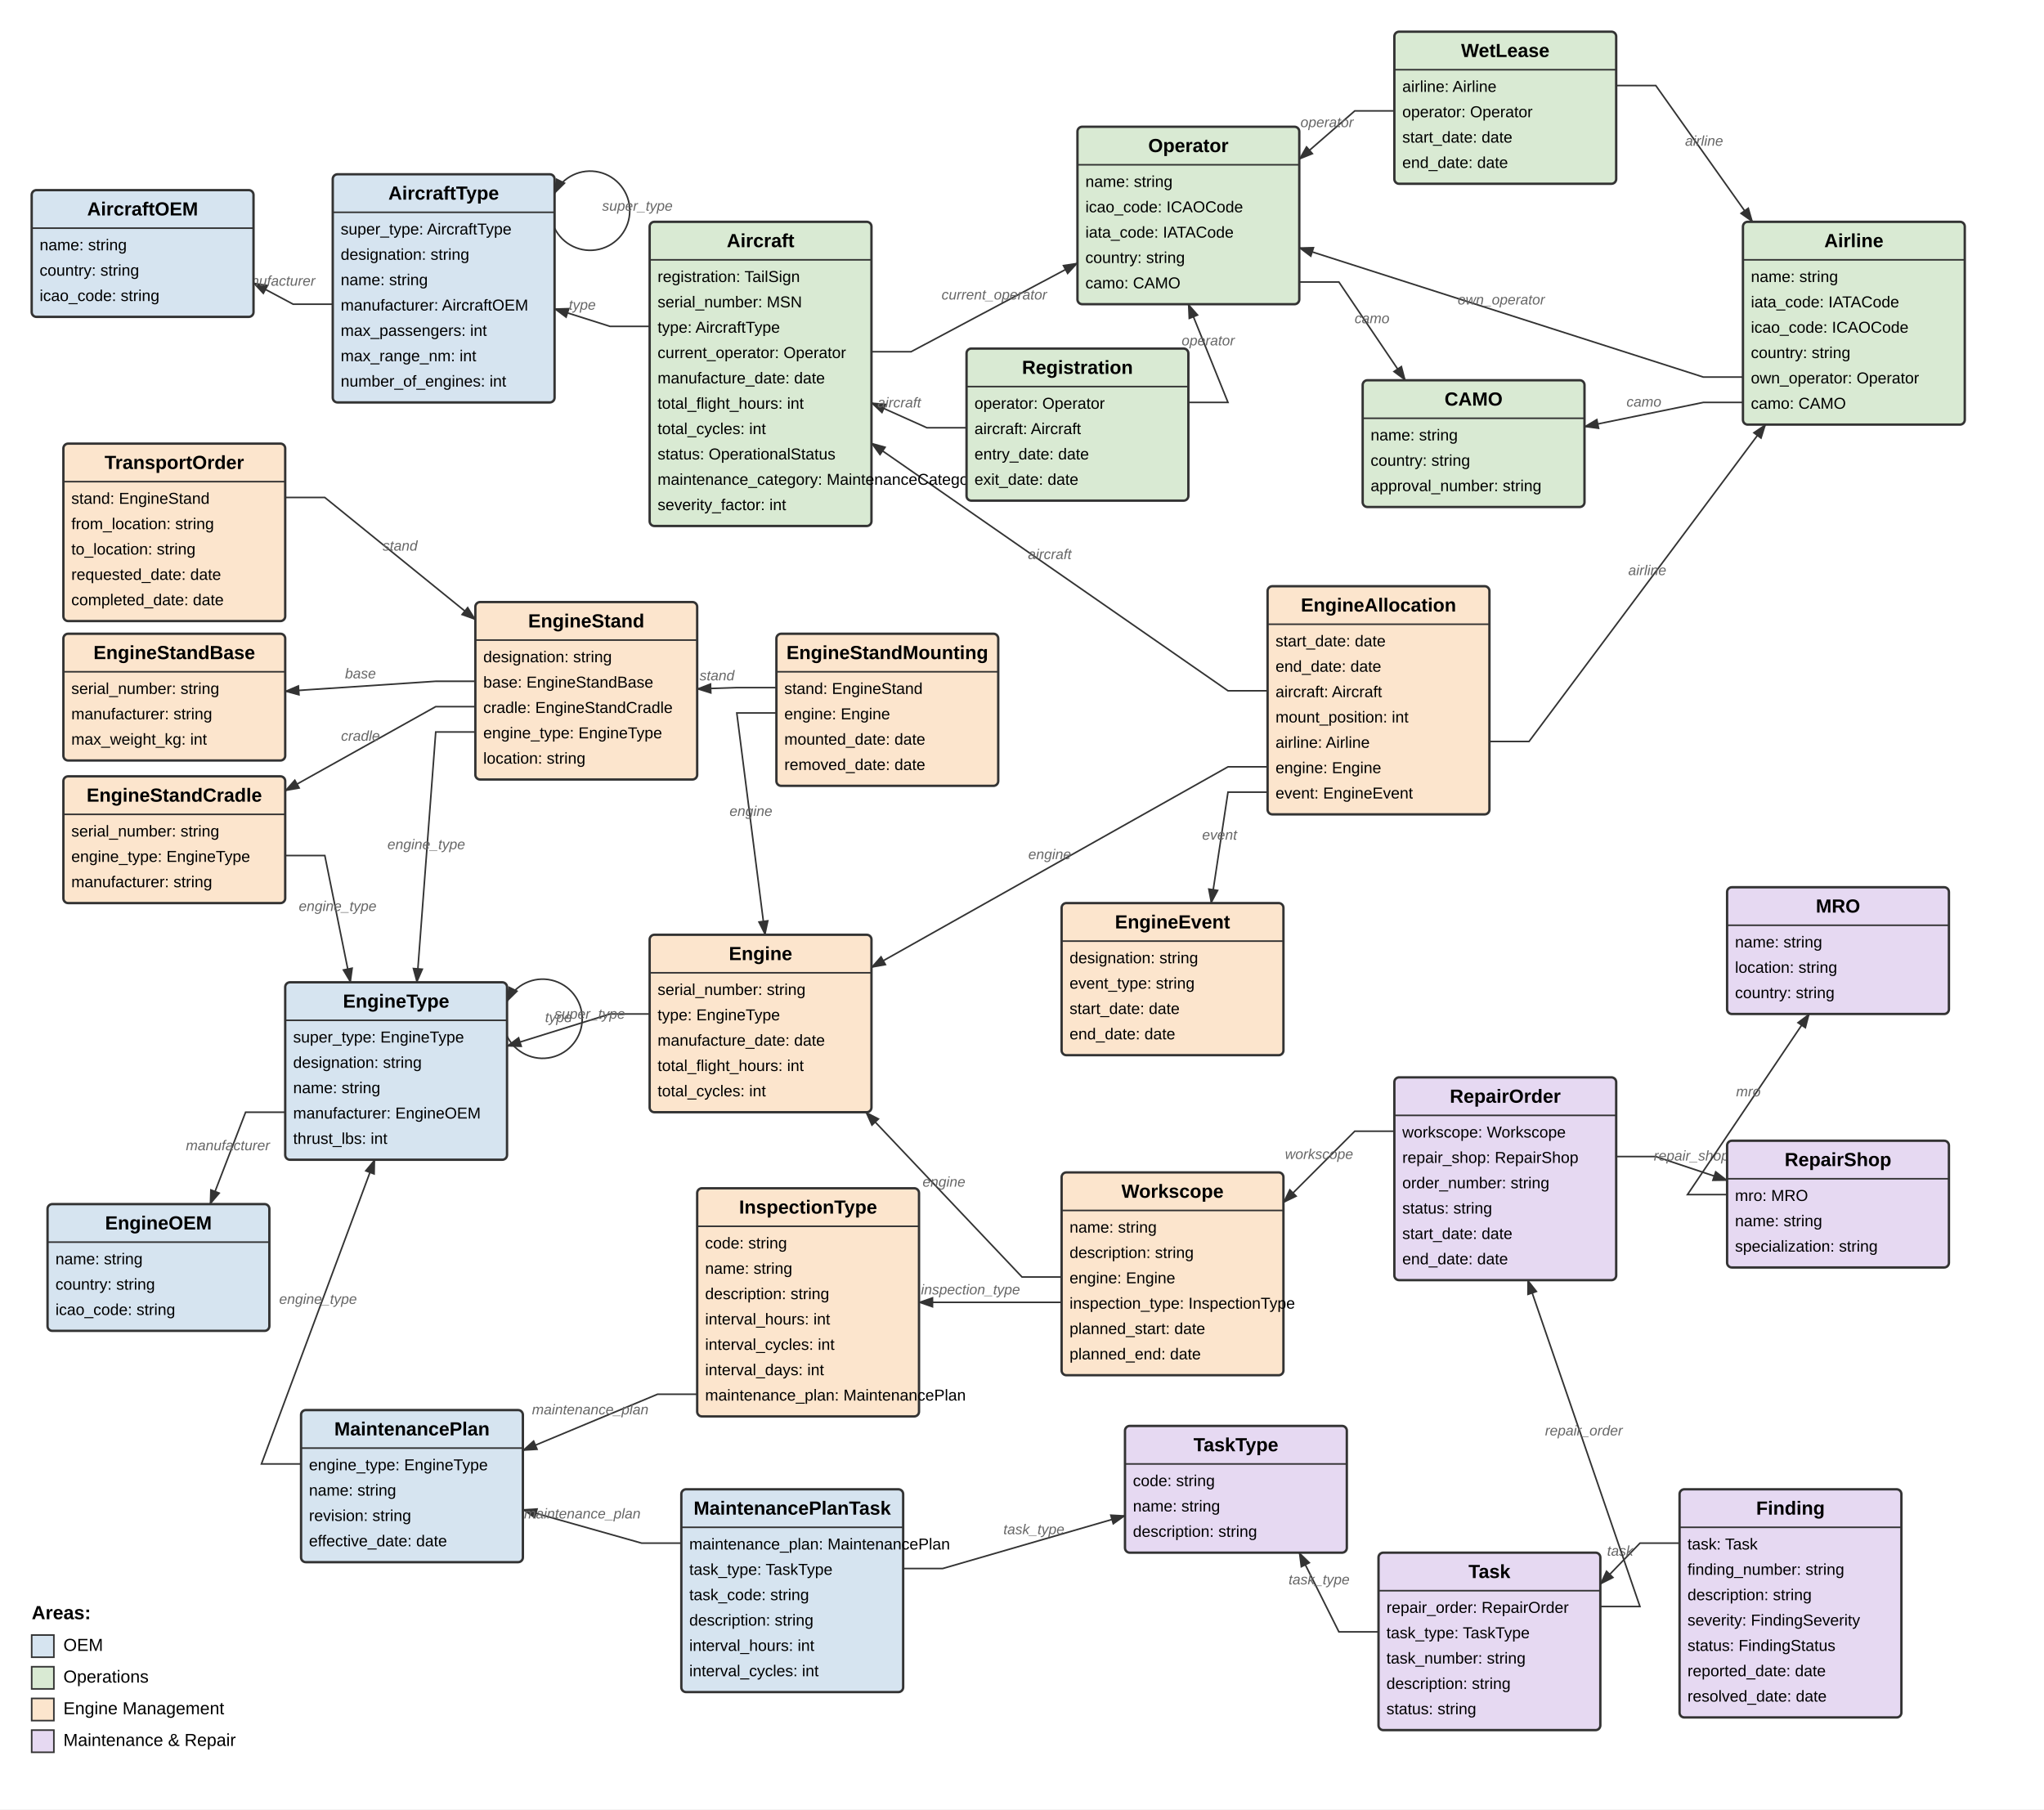
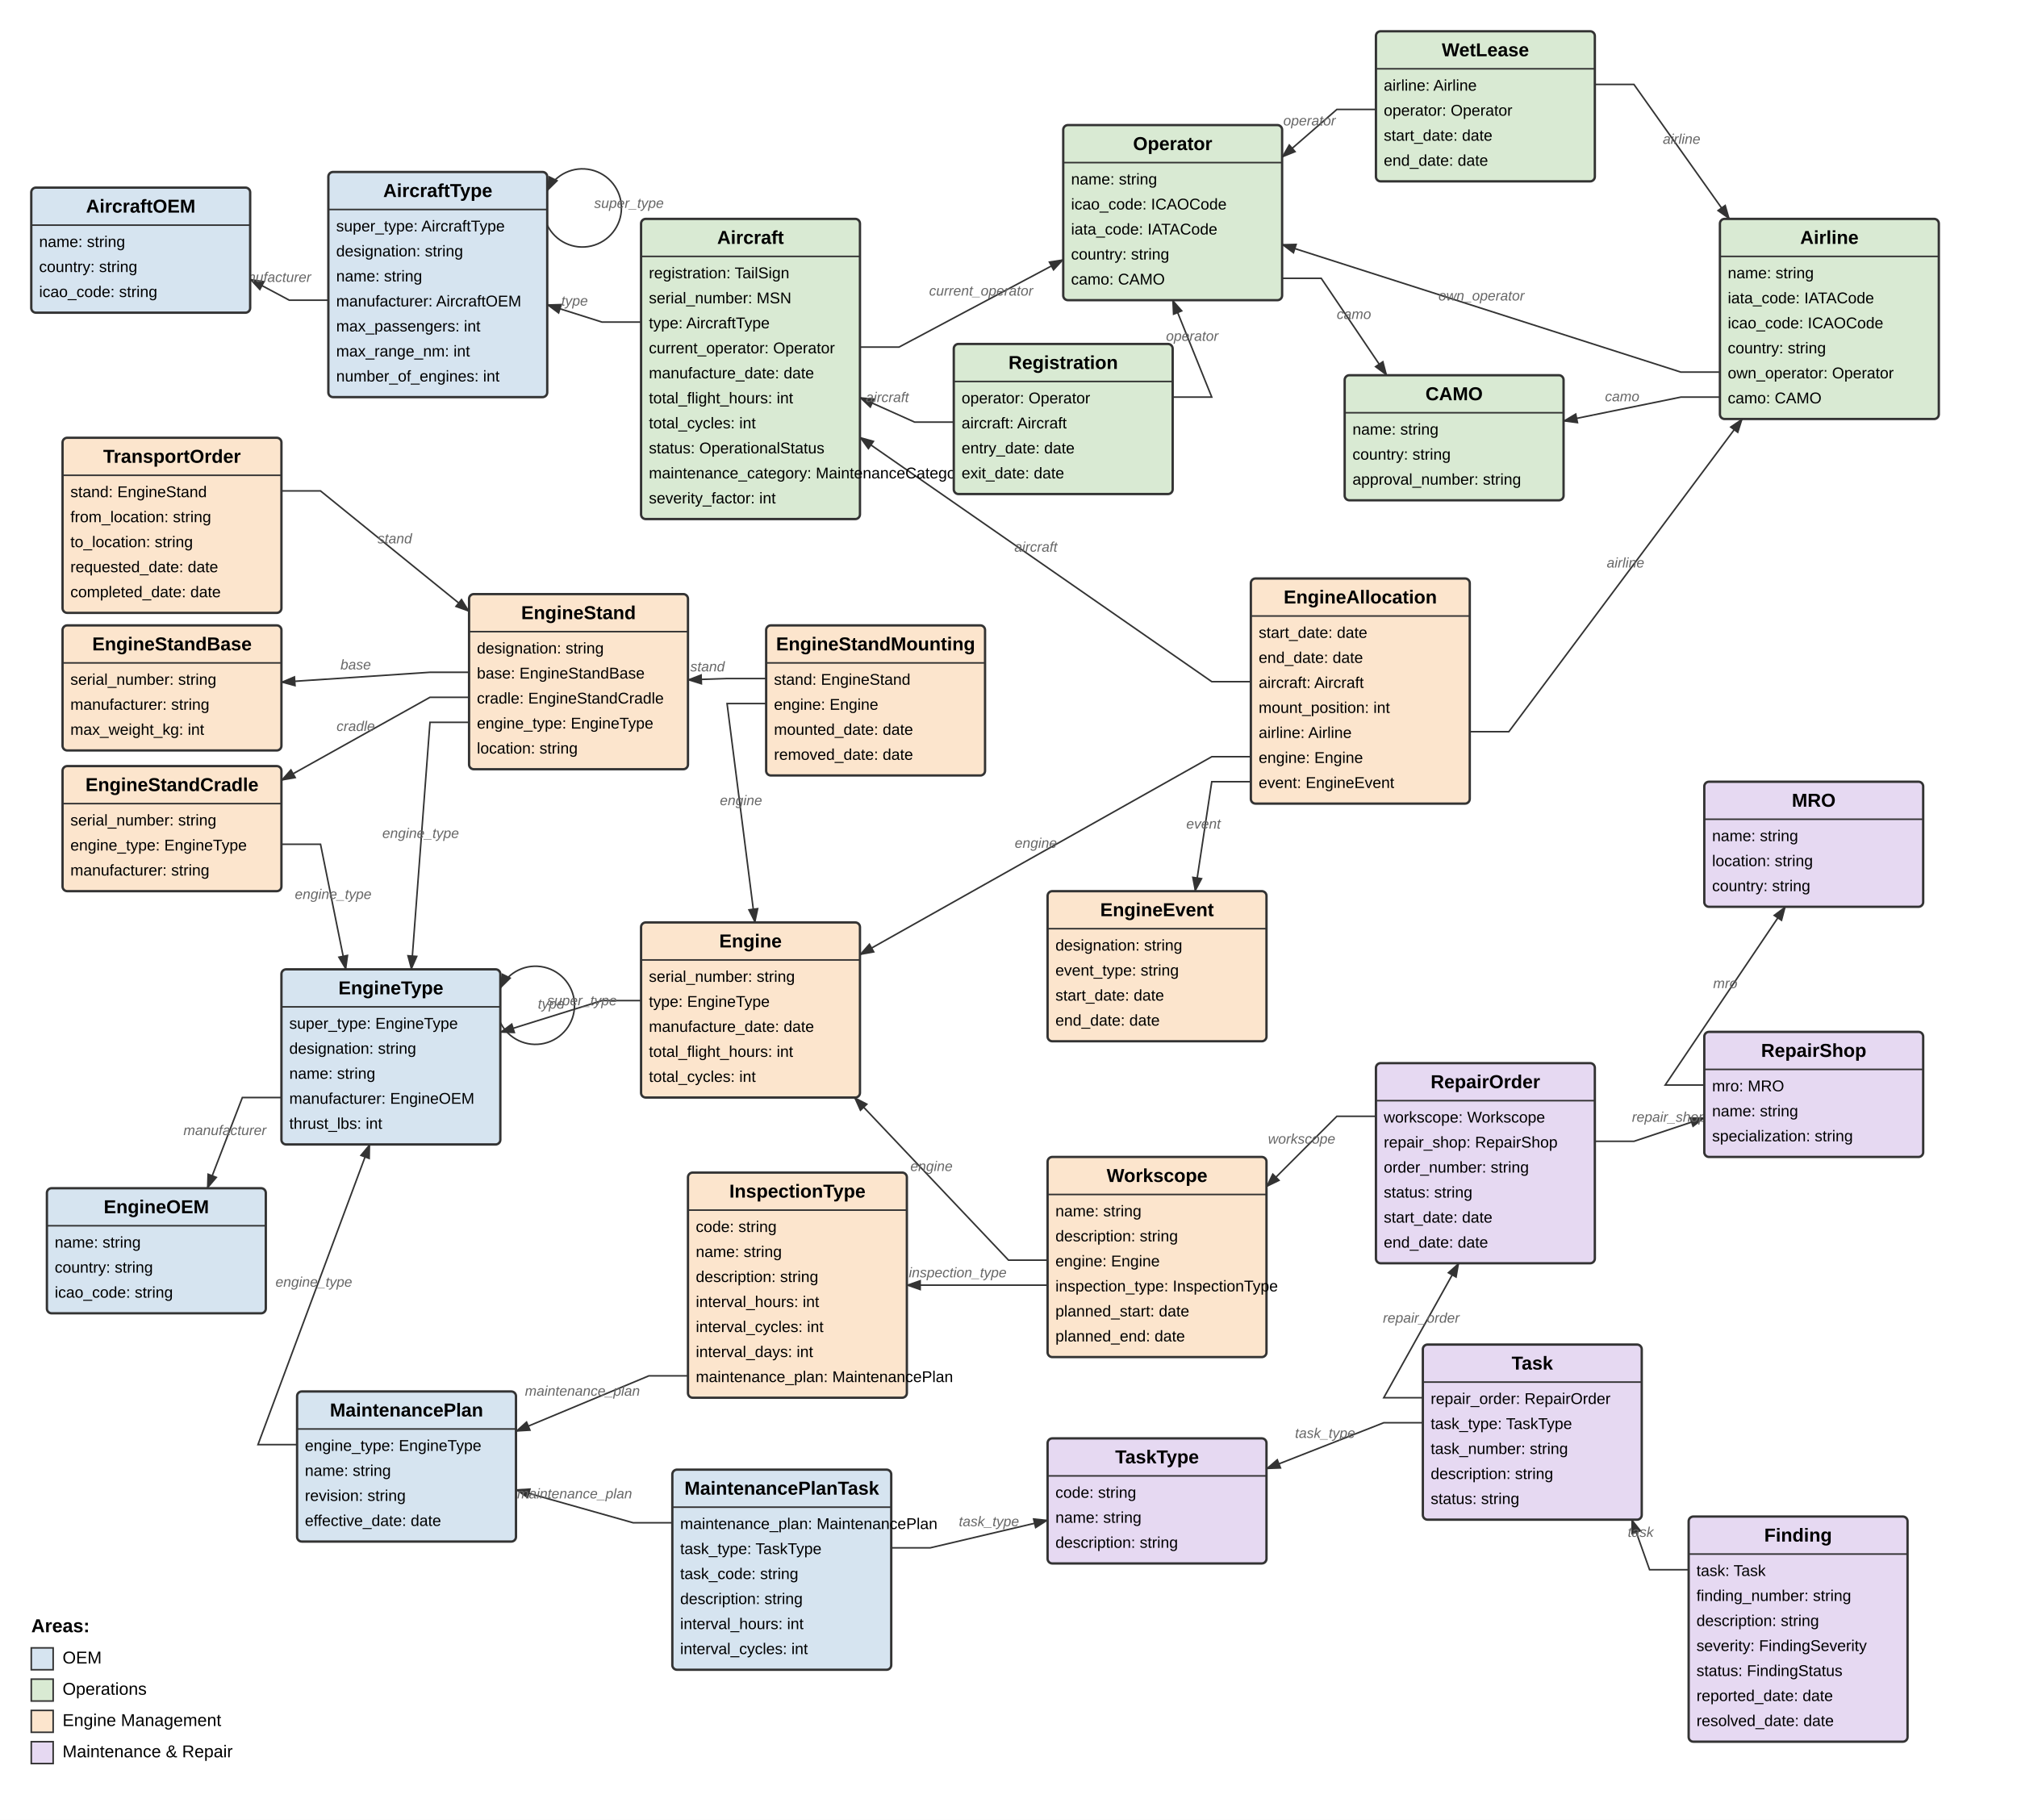
- <svg xmlns="http://www.w3.org/2000/svg" viewBox="0 0 1290 1142" width="1290" height="1142">
+ <svg xmlns="http://www.w3.org/2000/svg" viewBox="0 0 1290 1164" width="1290" height="1164">
  <defs>
    <marker id="arrowhead" markerWidth="10" markerHeight="7" refX="9" refY="3.5" orient="auto">
      <polygon points="0 0, 10 3.5, 0 7" fill="#333" />
    </marker>
  </defs>
-   <rect width="1290" height="1142" fill="white" />
+   <rect width="1290" height="1164" fill="white" />
  <path d="M 410 206 L 385 206 L 350 194.923" fill="none" stroke="#333" stroke-width="1" marker-end="url(#arrowhead)" />
  <text x="367.5" y="195.462" text-anchor="middle" font-family="Arial, sans-serif" font-size="9" fill="#666" font-style="italic">type</text>
  <path d="M 550 222 L 575 222 L 680 166.1" fill="none" stroke="#333" stroke-width="1" marker-end="url(#arrowhead)" />
  <text x="627.5" y="189.05" text-anchor="middle" font-family="Arial, sans-serif" font-size="9" fill="#666" font-style="italic">current_operator</text>
  <path d="M 350 144 A 25 25 0 1 0 350 122" fill="none" stroke="#333" stroke-width="1" marker-end="url(#arrowhead)" />
  <text x="380" y="133" text-anchor="start" font-family="Arial, sans-serif" font-size="9" fill="#666" font-style="italic">super_type</text>
  <path d="M 210 192 L 185 192 L 160 178.667" fill="none" stroke="#333" stroke-width="1" marker-end="url(#arrowhead)" />
  <text x="172.5" y="180.333" text-anchor="middle" font-family="Arial, sans-serif" font-size="9" fill="#666" font-style="italic">manufacturer</text>
  <path d="M 1100 238 L 1075 238 L 820 156.4" fill="none" stroke="#333" stroke-width="1" marker-end="url(#arrowhead)" />
  <text x="947.5" y="192.2" text-anchor="middle" font-family="Arial, sans-serif" font-size="9" fill="#666" font-style="italic">own_operator</text>
  <path d="M 1100 254 L 1075 254 L 1000 269.294" fill="none" stroke="#333" stroke-width="1" marker-end="url(#arrowhead)" />
  <text x="1037.5" y="256.647" text-anchor="middle" font-family="Arial, sans-serif" font-size="9" fill="#666" font-style="italic">camo</text>
  <path d="M 410 640 L 385 640 L 320 660.25" fill="none" stroke="#333" stroke-width="1" marker-end="url(#arrowhead)" />
  <text x="352.5" y="645.125" text-anchor="middle" font-family="Arial, sans-serif" font-size="9" fill="#666" font-style="italic">type</text>
  <path d="M 800 436 L 775 436 L 550 279.75" fill="none" stroke="#333" stroke-width="1" marker-end="url(#arrowhead)" />
  <text x="662.5" y="352.875" text-anchor="middle" font-family="Arial, sans-serif" font-size="9" fill="#666" font-style="italic">aircraft</text>
  <path d="M 940 468 L 965 468 L 1114.242 268" fill="none" stroke="#333" stroke-width="1" marker-end="url(#arrowhead)" />
  <text x="1039.621" y="363" text-anchor="middle" font-family="Arial, sans-serif" font-size="9" fill="#666" font-style="italic">airline</text>
  <path d="M 800 484 L 775 484 L 550 610.562" fill="none" stroke="#333" stroke-width="1" marker-end="url(#arrowhead)" />
  <text x="662.5" y="542.281" text-anchor="middle" font-family="Arial, sans-serif" font-size="9" fill="#666" font-style="italic">engine</text>
  <path d="M 800 500 L 775 500 L 764.407 570" fill="none" stroke="#333" stroke-width="1" marker-end="url(#arrowhead)" />
  <text x="769.703" y="530" text-anchor="middle" font-family="Arial, sans-serif" font-size="9" fill="#666" font-style="italic">event</text>
  <path d="M 300 430 L 275 430 L 180 436.316" fill="none" stroke="#333" stroke-width="1" marker-end="url(#arrowhead)" />
  <text x="227.5" y="428.158" text-anchor="middle" font-family="Arial, sans-serif" font-size="9" fill="#666" font-style="italic">base</text>
  <path d="M 300 446 L 275 446 L 180 499.053" fill="none" stroke="#333" stroke-width="1" marker-end="url(#arrowhead)" />
  <text x="227.5" y="467.526" text-anchor="middle" font-family="Arial, sans-serif" font-size="9" fill="#666" font-style="italic">cradle</text>
  <path d="M 300 462 L 275 462 L 263.084 620" fill="none" stroke="#333" stroke-width="1" marker-end="url(#arrowhead)" />
  <text x="269.042" y="536" text-anchor="middle" font-family="Arial, sans-serif" font-size="9" fill="#666" font-style="italic">engine_type</text>
  <path d="M 180 540 L 205 540 L 221.176 620" fill="none" stroke="#333" stroke-width="1" marker-end="url(#arrowhead)" />
  <text x="213.088" y="575" text-anchor="middle" font-family="Arial, sans-serif" font-size="9" fill="#666" font-style="italic">engine_type</text>
  <path d="M 490 434 L 465 434 L 440 434.833" fill="none" stroke="#333" stroke-width="1" marker-end="url(#arrowhead)" />
  <text x="452.5" y="429.417" text-anchor="middle" font-family="Arial, sans-serif" font-size="9" fill="#666" font-style="italic">stand</text>
  <path d="M 490 450 L 465 450 L 482.857 590" fill="none" stroke="#333" stroke-width="1" marker-end="url(#arrowhead)" />
  <text x="473.929" y="515" text-anchor="middle" font-family="Arial, sans-serif" font-size="9" fill="#666" font-style="italic">engine</text>
  <path d="M 320 654 A 25 25 0 1 0 320 632" fill="none" stroke="#333" stroke-width="1" marker-end="url(#arrowhead)" />
  <text x="350" y="643" text-anchor="start" font-family="Arial, sans-serif" font-size="9" fill="#666" font-style="italic">super_type</text>
  <path d="M 180 702 L 155 702 L 132.653 760" fill="none" stroke="#333" stroke-width="1" marker-end="url(#arrowhead)" />
  <text x="143.827" y="726" text-anchor="middle" font-family="Arial, sans-serif" font-size="9" fill="#666" font-style="italic">manufacturer</text>
-   <path d="M 1060 974 L 1035 974 L 1010 999.833" fill="none" stroke="#333" stroke-width="1" marker-end="url(#arrowhead)" />
-   <text x="1022.5" y="981.917" text-anchor="middle" font-family="Arial, sans-serif" font-size="9" fill="#666" font-style="italic">task</text>
+   <path d="M 1080 1004 L 1055 1004 L 1043.636 972" fill="none" stroke="#333" stroke-width="1" marker-end="url(#arrowhead)" />
+   <text x="1049.318" y="983" text-anchor="middle" font-family="Arial, sans-serif" font-size="9" fill="#666" font-style="italic">task</text>
  <path d="M 440 880 L 415 880 L 330 915.444" fill="none" stroke="#333" stroke-width="1" marker-end="url(#arrowhead)" />
  <text x="372.5" y="892.722" text-anchor="middle" font-family="Arial, sans-serif" font-size="9" fill="#666" font-style="italic">maintenance_plan</text>
  <path d="M 190 924 L 165 924 L 236.452 732" fill="none" stroke="#333" stroke-width="1" marker-end="url(#arrowhead)" />
  <text x="200.726" y="823" text-anchor="middle" font-family="Arial, sans-serif" font-size="9" fill="#666" font-style="italic">engine_type</text>
  <path d="M 430 974 L 405 974 L 330 952.824" fill="none" stroke="#333" stroke-width="1" marker-end="url(#arrowhead)" />
  <text x="367.5" y="958.412" text-anchor="middle" font-family="Arial, sans-serif" font-size="9" fill="#666" font-style="italic">maintenance_plan</text>
-   <path d="M 570 990 L 595 990 L 710 956.667" fill="none" stroke="#333" stroke-width="1" marker-end="url(#arrowhead)" />
-   <text x="652.5" y="968.333" text-anchor="middle" font-family="Arial, sans-serif" font-size="9" fill="#666" font-style="italic">task_type</text>
+   <path d="M 570 990 L 595 990 L 670 972.353" fill="none" stroke="#333" stroke-width="1" marker-end="url(#arrowhead)" />
+   <text x="632.5" y="976.176" text-anchor="middle" font-family="Arial, sans-serif" font-size="9" fill="#666" font-style="italic">task_type</text>
  <path d="M 820 178 L 845 178 L 886.863 240" fill="none" stroke="#333" stroke-width="1" marker-end="url(#arrowhead)" />
  <text x="865.931" y="204" text-anchor="middle" font-family="Arial, sans-serif" font-size="9" fill="#666" font-style="italic">camo</text>
  <path d="M 750 254 L 775 254 L 750 192" fill="none" stroke="#333" stroke-width="1" marker-end="url(#arrowhead)" />
  <text x="762.5" y="218" text-anchor="middle" font-family="Arial, sans-serif" font-size="9" fill="#666" font-style="italic">operator</text>
  <path d="M 610 270 L 585 270 L 550 254.308" fill="none" stroke="#333" stroke-width="1" marker-end="url(#arrowhead)" />
  <text x="567.5" y="257.154" text-anchor="middle" font-family="Arial, sans-serif" font-size="9" fill="#666" font-style="italic">aircraft</text>
  <path d="M 880 714 L 855 714 L 810 759" fill="none" stroke="#333" stroke-width="1" marker-end="url(#arrowhead)" />
  <text x="832.5" y="731.5" text-anchor="middle" font-family="Arial, sans-serif" font-size="9" fill="#666" font-style="italic">workscope</text>
-   <path d="M 1020 730 L 1045 730 L 1090 745" fill="none" stroke="#333" stroke-width="1" marker-end="url(#arrowhead)" />
-   <text x="1067.5" y="732.5" text-anchor="middle" font-family="Arial, sans-serif" font-size="9" fill="#666" font-style="italic">repair_shop</text>
-   <path d="M 1090 754 L 1065 754 L 1141.818 640" fill="none" stroke="#333" stroke-width="1" marker-end="url(#arrowhead)" />
-   <text x="1103.409" y="692" text-anchor="middle" font-family="Arial, sans-serif" font-size="9" fill="#666" font-style="italic">mro</text>
-   <path d="M 1010 1014 L 1035 1014 L 964.222 808" fill="none" stroke="#333" stroke-width="1" marker-end="url(#arrowhead)" />
-   <text x="999.611" y="906" text-anchor="middle" font-family="Arial, sans-serif" font-size="9" fill="#666" font-style="italic">repair_order</text>
-   <path d="M 870 1030 L 845 1030 L 820 980" fill="none" stroke="#333" stroke-width="1" marker-end="url(#arrowhead)" />
-   <text x="832.5" y="1000" text-anchor="middle" font-family="Arial, sans-serif" font-size="9" fill="#666" font-style="italic">task_type</text>
+   <path d="M 1020 730 L 1045 730 L 1090 715" fill="none" stroke="#333" stroke-width="1" marker-end="url(#arrowhead)" />
+   <text x="1067.5" y="717.5" text-anchor="middle" font-family="Arial, sans-serif" font-size="9" fill="#666" font-style="italic">repair_shop</text>
+   <path d="M 1090 694 L 1065 694 L 1141.818 580" fill="none" stroke="#333" stroke-width="1" marker-end="url(#arrowhead)" />
+   <text x="1103.409" y="632" text-anchor="middle" font-family="Arial, sans-serif" font-size="9" fill="#666" font-style="italic">mro</text>
+   <path d="M 910 894 L 885 894 L 932.933 808" fill="none" stroke="#333" stroke-width="1" marker-end="url(#arrowhead)" />
+   <text x="908.967" y="846" text-anchor="middle" font-family="Arial, sans-serif" font-size="9" fill="#666" font-style="italic">repair_order</text>
+   <path d="M 910 910 L 885 910 L 810 939.412" fill="none" stroke="#333" stroke-width="1" marker-end="url(#arrowhead)" />
+   <text x="847.5" y="919.706" text-anchor="middle" font-family="Arial, sans-serif" font-size="9" fill="#666" font-style="italic">task_type</text>
  <path d="M 180 314 L 205 314 L 300 391.053" fill="none" stroke="#333" stroke-width="1" marker-end="url(#arrowhead)" />
  <text x="252.5" y="347.526" text-anchor="middle" font-family="Arial, sans-serif" font-size="9" fill="#666" font-style="italic">stand</text>
  <path d="M 1020 54 L 1045 54 L 1106 140" fill="none" stroke="#333" stroke-width="1" marker-end="url(#arrowhead)" />
  <text x="1075.5" y="92" text-anchor="middle" font-family="Arial, sans-serif" font-size="9" fill="#666" font-style="italic">airline</text>
  <path d="M 880 70 L 855 70 L 820 100.462" fill="none" stroke="#333" stroke-width="1" marker-end="url(#arrowhead)" />
  <text x="837.5" y="80.231" text-anchor="middle" font-family="Arial, sans-serif" font-size="9" fill="#666" font-style="italic">operator</text>
  <path d="M 670 806 L 645 806 L 546.5 702" fill="none" stroke="#333" stroke-width="1" marker-end="url(#arrowhead)" />
  <text x="595.75" y="749" text-anchor="middle" font-family="Arial, sans-serif" font-size="9" fill="#666" font-style="italic">engine</text>
  <path d="M 670 822 L 645 822 L 580 822" fill="none" stroke="#333" stroke-width="1" marker-end="url(#arrowhead)" />
  <text x="612.5" y="817" text-anchor="middle" font-family="Arial, sans-serif" font-size="9" fill="#666" font-style="italic">inspection_type</text>
  <rect x="410" y="140" width="140" height="192" fill="#D9EAD3" stroke="#333" stroke-width="1.5" rx="3" />
  <text x="480" y="156" text-anchor="middle" font-family="Arial, sans-serif" font-size="12" font-weight="bold">Aircraft</text>
  <line x1="410" y1="164" x2="550" y2="164" stroke="#333" stroke-width="1" />
  <text x="415" y="178" font-family="Arial, sans-serif" font-size="10">registration: TailSign</text>
  <text x="415" y="194" font-family="Arial, sans-serif" font-size="10">serial_number: MSN</text>
  <text x="415" y="210" font-family="Arial, sans-serif" font-size="10">type: AircraftType</text>
  <text x="415" y="226" font-family="Arial, sans-serif" font-size="10">current_operator: Operator</text>
  <text x="415" y="242" font-family="Arial, sans-serif" font-size="10">manufacture_date: date</text>
  <text x="415" y="258" font-family="Arial, sans-serif" font-size="10">total_flight_hours: int</text>
  <text x="415" y="274" font-family="Arial, sans-serif" font-size="10">total_cycles: int</text>
  <text x="415" y="290" font-family="Arial, sans-serif" font-size="10">status: OperationalStatus</text>
  <text x="415" y="306" font-family="Arial, sans-serif" font-size="10">maintenance_category: MaintenanceCategory</text>
  <text x="415" y="322" font-family="Arial, sans-serif" font-size="10">severity_factor: int</text>
  <rect x="20" y="120" width="140" height="80" fill="#D6E4F0" stroke="#333" stroke-width="1.5" rx="3" />
  <text x="90" y="136" text-anchor="middle" font-family="Arial, sans-serif" font-size="12" font-weight="bold">AircraftOEM</text>
  <line x1="20" y1="144" x2="160" y2="144" stroke="#333" stroke-width="1" />
  <text x="25" y="158" font-family="Arial, sans-serif" font-size="10">name: string</text>
  <text x="25" y="174" font-family="Arial, sans-serif" font-size="10">country: string</text>
  <text x="25" y="190" font-family="Arial, sans-serif" font-size="10">icao_code: string</text>
  <rect x="210" y="110" width="140" height="144" fill="#D6E4F0" stroke="#333" stroke-width="1.5" rx="3" />
  <text x="280" y="126" text-anchor="middle" font-family="Arial, sans-serif" font-size="12" font-weight="bold">AircraftType</text>
  <line x1="210" y1="134" x2="350" y2="134" stroke="#333" stroke-width="1" />
  <text x="215" y="148" font-family="Arial, sans-serif" font-size="10">super_type: AircraftType</text>
  <text x="215" y="164" font-family="Arial, sans-serif" font-size="10">designation: string</text>
  <text x="215" y="180" font-family="Arial, sans-serif" font-size="10">name: string</text>
  <text x="215" y="196" font-family="Arial, sans-serif" font-size="10">manufacturer: AircraftOEM</text>
  <text x="215" y="212" font-family="Arial, sans-serif" font-size="10">max_passengers: int</text>
  <text x="215" y="228" font-family="Arial, sans-serif" font-size="10">max_range_nm: int</text>
  <text x="215" y="244" font-family="Arial, sans-serif" font-size="10">number_of_engines: int</text>
  <rect x="1100" y="140" width="140" height="128" fill="#D9EAD3" stroke="#333" stroke-width="1.5" rx="3" />
  <text x="1170" y="156" text-anchor="middle" font-family="Arial, sans-serif" font-size="12" font-weight="bold">Airline</text>
  <line x1="1100" y1="164" x2="1240" y2="164" stroke="#333" stroke-width="1" />
  <text x="1105" y="178" font-family="Arial, sans-serif" font-size="10">name: string</text>
  <text x="1105" y="194" font-family="Arial, sans-serif" font-size="10">iata_code: IATACode</text>
  <text x="1105" y="210" font-family="Arial, sans-serif" font-size="10">icao_code: ICAOCode</text>
  <text x="1105" y="226" font-family="Arial, sans-serif" font-size="10">country: string</text>
  <text x="1105" y="242" font-family="Arial, sans-serif" font-size="10">own_operator: Operator</text>
  <text x="1105" y="258" font-family="Arial, sans-serif" font-size="10">camo: CAMO</text>
  <rect x="860" y="240" width="140" height="80" fill="#D9EAD3" stroke="#333" stroke-width="1.5" rx="3" />
  <text x="930" y="256" text-anchor="middle" font-family="Arial, sans-serif" font-size="12" font-weight="bold">CAMO</text>
  <line x1="860" y1="264" x2="1000" y2="264" stroke="#333" stroke-width="1" />
  <text x="865" y="278" font-family="Arial, sans-serif" font-size="10">name: string</text>
  <text x="865" y="294" font-family="Arial, sans-serif" font-size="10">country: string</text>
  <text x="865" y="310" font-family="Arial, sans-serif" font-size="10">approval_number: string</text>
  <rect x="410" y="590" width="140" height="112" fill="#FCE5CD" stroke="#333" stroke-width="1.5" rx="3" />
  <text x="480" y="606" text-anchor="middle" font-family="Arial, sans-serif" font-size="12" font-weight="bold">Engine</text>
  <line x1="410" y1="614" x2="550" y2="614" stroke="#333" stroke-width="1" />
  <text x="415" y="628" font-family="Arial, sans-serif" font-size="10">serial_number: string</text>
  <text x="415" y="644" font-family="Arial, sans-serif" font-size="10">type: EngineType</text>
  <text x="415" y="660" font-family="Arial, sans-serif" font-size="10">manufacture_date: date</text>
  <text x="415" y="676" font-family="Arial, sans-serif" font-size="10">total_flight_hours: int</text>
  <text x="415" y="692" font-family="Arial, sans-serif" font-size="10">total_cycles: int</text>
  <rect x="800" y="370" width="140" height="144" fill="#FCE5CD" stroke="#333" stroke-width="1.5" rx="3" />
  <text x="870" y="386" text-anchor="middle" font-family="Arial, sans-serif" font-size="12" font-weight="bold">EngineAllocation</text>
  <line x1="800" y1="394" x2="940" y2="394" stroke="#333" stroke-width="1" />
  <text x="805" y="408" font-family="Arial, sans-serif" font-size="10">start_date: date</text>
  <text x="805" y="424" font-family="Arial, sans-serif" font-size="10">end_date: date</text>
  <text x="805" y="440" font-family="Arial, sans-serif" font-size="10">aircraft: Aircraft</text>
  <text x="805" y="456" font-family="Arial, sans-serif" font-size="10">mount_position: int</text>
  <text x="805" y="472" font-family="Arial, sans-serif" font-size="10">airline: Airline</text>
  <text x="805" y="488" font-family="Arial, sans-serif" font-size="10">engine: Engine</text>
  <text x="805" y="504" font-family="Arial, sans-serif" font-size="10">event: EngineEvent</text>
  <rect x="670" y="570" width="140" height="96" fill="#FCE5CD" stroke="#333" stroke-width="1.5" rx="3" />
  <text x="740" y="586" text-anchor="middle" font-family="Arial, sans-serif" font-size="12" font-weight="bold">EngineEvent</text>
  <line x1="670" y1="594" x2="810" y2="594" stroke="#333" stroke-width="1" />
  <text x="675" y="608" font-family="Arial, sans-serif" font-size="10">designation: string</text>
  <text x="675" y="624" font-family="Arial, sans-serif" font-size="10">event_type: string</text>
  <text x="675" y="640" font-family="Arial, sans-serif" font-size="10">start_date: date</text>
  <text x="675" y="656" font-family="Arial, sans-serif" font-size="10">end_date: date</text>
  <rect x="30" y="760" width="140" height="80" fill="#D6E4F0" stroke="#333" stroke-width="1.5" rx="3" />
  <text x="100" y="776" text-anchor="middle" font-family="Arial, sans-serif" font-size="12" font-weight="bold">EngineOEM</text>
  <line x1="30" y1="784" x2="170" y2="784" stroke="#333" stroke-width="1" />
  <text x="35" y="798" font-family="Arial, sans-serif" font-size="10">name: string</text>
  <text x="35" y="814" font-family="Arial, sans-serif" font-size="10">country: string</text>
  <text x="35" y="830" font-family="Arial, sans-serif" font-size="10">icao_code: string</text>
  <rect x="300" y="380" width="140" height="112" fill="#FCE5CD" stroke="#333" stroke-width="1.5" rx="3" />
  <text x="370" y="396" text-anchor="middle" font-family="Arial, sans-serif" font-size="12" font-weight="bold">EngineStand</text>
  <line x1="300" y1="404" x2="440" y2="404" stroke="#333" stroke-width="1" />
  <text x="305" y="418" font-family="Arial, sans-serif" font-size="10">designation: string</text>
  <text x="305" y="434" font-family="Arial, sans-serif" font-size="10">base: EngineStandBase</text>
  <text x="305" y="450" font-family="Arial, sans-serif" font-size="10">cradle: EngineStandCradle</text>
  <text x="305" y="466" font-family="Arial, sans-serif" font-size="10">engine_type: EngineType</text>
  <text x="305" y="482" font-family="Arial, sans-serif" font-size="10">location: string</text>
  <rect x="40" y="400" width="140" height="80" fill="#FCE5CD" stroke="#333" stroke-width="1.5" rx="3" />
  <text x="110" y="416" text-anchor="middle" font-family="Arial, sans-serif" font-size="12" font-weight="bold">EngineStandBase</text>
  <line x1="40" y1="424" x2="180" y2="424" stroke="#333" stroke-width="1" />
  <text x="45" y="438" font-family="Arial, sans-serif" font-size="10">serial_number: string</text>
  <text x="45" y="454" font-family="Arial, sans-serif" font-size="10">manufacturer: string</text>
  <text x="45" y="470" font-family="Arial, sans-serif" font-size="10">max_weight_kg: int</text>
  <rect x="40" y="490" width="140" height="80" fill="#FCE5CD" stroke="#333" stroke-width="1.5" rx="3" />
  <text x="110" y="506" text-anchor="middle" font-family="Arial, sans-serif" font-size="12" font-weight="bold">EngineStandCradle</text>
  <line x1="40" y1="514" x2="180" y2="514" stroke="#333" stroke-width="1" />
  <text x="45" y="528" font-family="Arial, sans-serif" font-size="10">serial_number: string</text>
  <text x="45" y="544" font-family="Arial, sans-serif" font-size="10">engine_type: EngineType</text>
  <text x="45" y="560" font-family="Arial, sans-serif" font-size="10">manufacturer: string</text>
  <rect x="490" y="400" width="140" height="96" fill="#FCE5CD" stroke="#333" stroke-width="1.5" rx="3" />
  <text x="560" y="416" text-anchor="middle" font-family="Arial, sans-serif" font-size="12" font-weight="bold">EngineStandMounting</text>
  <line x1="490" y1="424" x2="630" y2="424" stroke="#333" stroke-width="1" />
  <text x="495" y="438" font-family="Arial, sans-serif" font-size="10">stand: EngineStand</text>
  <text x="495" y="454" font-family="Arial, sans-serif" font-size="10">engine: Engine</text>
  <text x="495" y="470" font-family="Arial, sans-serif" font-size="10">mounted_date: date</text>
  <text x="495" y="486" font-family="Arial, sans-serif" font-size="10">removed_date: date</text>
  <rect x="180" y="620" width="140" height="112" fill="#D6E4F0" stroke="#333" stroke-width="1.5" rx="3" />
  <text x="250" y="636" text-anchor="middle" font-family="Arial, sans-serif" font-size="12" font-weight="bold">EngineType</text>
  <line x1="180" y1="644" x2="320" y2="644" stroke="#333" stroke-width="1" />
  <text x="185" y="658" font-family="Arial, sans-serif" font-size="10">super_type: EngineType</text>
  <text x="185" y="674" font-family="Arial, sans-serif" font-size="10">designation: string</text>
  <text x="185" y="690" font-family="Arial, sans-serif" font-size="10">name: string</text>
  <text x="185" y="706" font-family="Arial, sans-serif" font-size="10">manufacturer: EngineOEM</text>
  <text x="185" y="722" font-family="Arial, sans-serif" font-size="10">thrust_lbs: int</text>
-   <rect x="1060" y="940" width="140" height="144" fill="#E6D9F2" stroke="#333" stroke-width="1.5" rx="3" />
-   <text x="1130" y="956" text-anchor="middle" font-family="Arial, sans-serif" font-size="12" font-weight="bold">Finding</text>
-   <line x1="1060" y1="964" x2="1200" y2="964" stroke="#333" stroke-width="1" />
-   <text x="1065" y="978" font-family="Arial, sans-serif" font-size="10">task: Task</text>
-   <text x="1065" y="994" font-family="Arial, sans-serif" font-size="10">finding_number: string</text>
-   <text x="1065" y="1010" font-family="Arial, sans-serif" font-size="10">description: string</text>
-   <text x="1065" y="1026" font-family="Arial, sans-serif" font-size="10">severity: FindingSeverity</text>
-   <text x="1065" y="1042" font-family="Arial, sans-serif" font-size="10">status: FindingStatus</text>
-   <text x="1065" y="1058" font-family="Arial, sans-serif" font-size="10">reported_date: date</text>
-   <text x="1065" y="1074" font-family="Arial, sans-serif" font-size="10">resolved_date: date</text>
+   <rect x="1080" y="970" width="140" height="144" fill="#E6D9F2" stroke="#333" stroke-width="1.5" rx="3" />
+   <text x="1150" y="986" text-anchor="middle" font-family="Arial, sans-serif" font-size="12" font-weight="bold">Finding</text>
+   <line x1="1080" y1="994" x2="1220" y2="994" stroke="#333" stroke-width="1" />
+   <text x="1085" y="1008" font-family="Arial, sans-serif" font-size="10">task: Task</text>
+   <text x="1085" y="1024" font-family="Arial, sans-serif" font-size="10">finding_number: string</text>
+   <text x="1085" y="1040" font-family="Arial, sans-serif" font-size="10">description: string</text>
+   <text x="1085" y="1056" font-family="Arial, sans-serif" font-size="10">severity: FindingSeverity</text>
+   <text x="1085" y="1072" font-family="Arial, sans-serif" font-size="10">status: FindingStatus</text>
+   <text x="1085" y="1088" font-family="Arial, sans-serif" font-size="10">reported_date: date</text>
+   <text x="1085" y="1104" font-family="Arial, sans-serif" font-size="10">resolved_date: date</text>
  <rect x="440" y="750" width="140" height="144" fill="#FCE5CD" stroke="#333" stroke-width="1.5" rx="3" />
  <text x="510" y="766" text-anchor="middle" font-family="Arial, sans-serif" font-size="12" font-weight="bold">InspectionType</text>
  <line x1="440" y1="774" x2="580" y2="774" stroke="#333" stroke-width="1" />
  <text x="445" y="788" font-family="Arial, sans-serif" font-size="10">code: string</text>
  <text x="445" y="804" font-family="Arial, sans-serif" font-size="10">name: string</text>
  <text x="445" y="820" font-family="Arial, sans-serif" font-size="10">description: string</text>
  <text x="445" y="836" font-family="Arial, sans-serif" font-size="10">interval_hours: int</text>
  <text x="445" y="852" font-family="Arial, sans-serif" font-size="10">interval_cycles: int</text>
  <text x="445" y="868" font-family="Arial, sans-serif" font-size="10">interval_days: int</text>
  <text x="445" y="884" font-family="Arial, sans-serif" font-size="10">maintenance_plan: MaintenancePlan</text>
-   <rect x="1090" y="560" width="140" height="80" fill="#E6D9F2" stroke="#333" stroke-width="1.5" rx="3" />
-   <text x="1160" y="576" text-anchor="middle" font-family="Arial, sans-serif" font-size="12" font-weight="bold">MRO</text>
-   <line x1="1090" y1="584" x2="1230" y2="584" stroke="#333" stroke-width="1" />
-   <text x="1095" y="598" font-family="Arial, sans-serif" font-size="10">name: string</text>
-   <text x="1095" y="614" font-family="Arial, sans-serif" font-size="10">location: string</text>
-   <text x="1095" y="630" font-family="Arial, sans-serif" font-size="10">country: string</text>
+   <rect x="1090" y="500" width="140" height="80" fill="#E6D9F2" stroke="#333" stroke-width="1.5" rx="3" />
+   <text x="1160" y="516" text-anchor="middle" font-family="Arial, sans-serif" font-size="12" font-weight="bold">MRO</text>
+   <line x1="1090" y1="524" x2="1230" y2="524" stroke="#333" stroke-width="1" />
+   <text x="1095" y="538" font-family="Arial, sans-serif" font-size="10">name: string</text>
+   <text x="1095" y="554" font-family="Arial, sans-serif" font-size="10">location: string</text>
+   <text x="1095" y="570" font-family="Arial, sans-serif" font-size="10">country: string</text>
  <rect x="190" y="890" width="140" height="96" fill="#D6E4F0" stroke="#333" stroke-width="1.5" rx="3" />
  <text x="260" y="906" text-anchor="middle" font-family="Arial, sans-serif" font-size="12" font-weight="bold">MaintenancePlan</text>
  <line x1="190" y1="914" x2="330" y2="914" stroke="#333" stroke-width="1" />
  <text x="195" y="928" font-family="Arial, sans-serif" font-size="10">engine_type: EngineType</text>
  <text x="195" y="944" font-family="Arial, sans-serif" font-size="10">name: string</text>
  <text x="195" y="960" font-family="Arial, sans-serif" font-size="10">revision: string</text>
  <text x="195" y="976" font-family="Arial, sans-serif" font-size="10">effective_date: date</text>
  <rect x="430" y="940" width="140" height="128" fill="#D6E4F0" stroke="#333" stroke-width="1.5" rx="3" />
  <text x="500" y="956" text-anchor="middle" font-family="Arial, sans-serif" font-size="12" font-weight="bold">MaintenancePlanTask</text>
  <line x1="430" y1="964" x2="570" y2="964" stroke="#333" stroke-width="1" />
  <text x="435" y="978" font-family="Arial, sans-serif" font-size="10">maintenance_plan: MaintenancePlan</text>
  <text x="435" y="994" font-family="Arial, sans-serif" font-size="10">task_type: TaskType</text>
  <text x="435" y="1010" font-family="Arial, sans-serif" font-size="10">task_code: string</text>
  <text x="435" y="1026" font-family="Arial, sans-serif" font-size="10">description: string</text>
  <text x="435" y="1042" font-family="Arial, sans-serif" font-size="10">interval_hours: int</text>
  <text x="435" y="1058" font-family="Arial, sans-serif" font-size="10">interval_cycles: int</text>
  <rect x="680" y="80" width="140" height="112" fill="#D9EAD3" stroke="#333" stroke-width="1.5" rx="3" />
  <text x="750" y="96" text-anchor="middle" font-family="Arial, sans-serif" font-size="12" font-weight="bold">Operator</text>
  <line x1="680" y1="104" x2="820" y2="104" stroke="#333" stroke-width="1" />
  <text x="685" y="118" font-family="Arial, sans-serif" font-size="10">name: string</text>
  <text x="685" y="134" font-family="Arial, sans-serif" font-size="10">icao_code: ICAOCode</text>
  <text x="685" y="150" font-family="Arial, sans-serif" font-size="10">iata_code: IATACode</text>
  <text x="685" y="166" font-family="Arial, sans-serif" font-size="10">country: string</text>
  <text x="685" y="182" font-family="Arial, sans-serif" font-size="10">camo: CAMO</text>
  <rect x="610" y="220" width="140" height="96" fill="#D9EAD3" stroke="#333" stroke-width="1.5" rx="3" />
  <text x="680" y="236" text-anchor="middle" font-family="Arial, sans-serif" font-size="12" font-weight="bold">Registration</text>
  <line x1="610" y1="244" x2="750" y2="244" stroke="#333" stroke-width="1" />
  <text x="615" y="258" font-family="Arial, sans-serif" font-size="10">operator: Operator</text>
  <text x="615" y="274" font-family="Arial, sans-serif" font-size="10">aircraft: Aircraft</text>
  <text x="615" y="290" font-family="Arial, sans-serif" font-size="10">entry_date: date</text>
  <text x="615" y="306" font-family="Arial, sans-serif" font-size="10">exit_date: date</text>
  <rect x="880" y="680" width="140" height="128" fill="#E6D9F2" stroke="#333" stroke-width="1.5" rx="3" />
  <text x="950" y="696" text-anchor="middle" font-family="Arial, sans-serif" font-size="12" font-weight="bold">RepairOrder</text>
  <line x1="880" y1="704" x2="1020" y2="704" stroke="#333" stroke-width="1" />
  <text x="885" y="718" font-family="Arial, sans-serif" font-size="10">workscope: Workscope</text>
  <text x="885" y="734" font-family="Arial, sans-serif" font-size="10">repair_shop: RepairShop</text>
  <text x="885" y="750" font-family="Arial, sans-serif" font-size="10">order_number: string</text>
  <text x="885" y="766" font-family="Arial, sans-serif" font-size="10">status: string</text>
  <text x="885" y="782" font-family="Arial, sans-serif" font-size="10">start_date: date</text>
  <text x="885" y="798" font-family="Arial, sans-serif" font-size="10">end_date: date</text>
-   <rect x="1090" y="720" width="140" height="80" fill="#E6D9F2" stroke="#333" stroke-width="1.5" rx="3" />
-   <text x="1160" y="736" text-anchor="middle" font-family="Arial, sans-serif" font-size="12" font-weight="bold">RepairShop</text>
-   <line x1="1090" y1="744" x2="1230" y2="744" stroke="#333" stroke-width="1" />
-   <text x="1095" y="758" font-family="Arial, sans-serif" font-size="10">mro: MRO</text>
-   <text x="1095" y="774" font-family="Arial, sans-serif" font-size="10">name: string</text>
-   <text x="1095" y="790" font-family="Arial, sans-serif" font-size="10">specialization: string</text>
-   <rect x="870" y="980" width="140" height="112" fill="#E6D9F2" stroke="#333" stroke-width="1.5" rx="3" />
-   <text x="940" y="996" text-anchor="middle" font-family="Arial, sans-serif" font-size="12" font-weight="bold">Task</text>
-   <line x1="870" y1="1004" x2="1010" y2="1004" stroke="#333" stroke-width="1" />
-   <text x="875" y="1018" font-family="Arial, sans-serif" font-size="10">repair_order: RepairOrder</text>
-   <text x="875" y="1034" font-family="Arial, sans-serif" font-size="10">task_type: TaskType</text>
-   <text x="875" y="1050" font-family="Arial, sans-serif" font-size="10">task_number: string</text>
-   <text x="875" y="1066" font-family="Arial, sans-serif" font-size="10">description: string</text>
-   <text x="875" y="1082" font-family="Arial, sans-serif" font-size="10">status: string</text>
-   <rect x="710" y="900" width="140" height="80" fill="#E6D9F2" stroke="#333" stroke-width="1.5" rx="3" />
-   <text x="780" y="916" text-anchor="middle" font-family="Arial, sans-serif" font-size="12" font-weight="bold">TaskType</text>
-   <line x1="710" y1="924" x2="850" y2="924" stroke="#333" stroke-width="1" />
-   <text x="715" y="938" font-family="Arial, sans-serif" font-size="10">code: string</text>
-   <text x="715" y="954" font-family="Arial, sans-serif" font-size="10">name: string</text>
-   <text x="715" y="970" font-family="Arial, sans-serif" font-size="10">description: string</text>
+   <rect x="1090" y="660" width="140" height="80" fill="#E6D9F2" stroke="#333" stroke-width="1.5" rx="3" />
+   <text x="1160" y="676" text-anchor="middle" font-family="Arial, sans-serif" font-size="12" font-weight="bold">RepairShop</text>
+   <line x1="1090" y1="684" x2="1230" y2="684" stroke="#333" stroke-width="1" />
+   <text x="1095" y="698" font-family="Arial, sans-serif" font-size="10">mro: MRO</text>
+   <text x="1095" y="714" font-family="Arial, sans-serif" font-size="10">name: string</text>
+   <text x="1095" y="730" font-family="Arial, sans-serif" font-size="10">specialization: string</text>
+   <rect x="910" y="860" width="140" height="112" fill="#E6D9F2" stroke="#333" stroke-width="1.5" rx="3" />
+   <text x="980" y="876" text-anchor="middle" font-family="Arial, sans-serif" font-size="12" font-weight="bold">Task</text>
+   <line x1="910" y1="884" x2="1050" y2="884" stroke="#333" stroke-width="1" />
+   <text x="915" y="898" font-family="Arial, sans-serif" font-size="10">repair_order: RepairOrder</text>
+   <text x="915" y="914" font-family="Arial, sans-serif" font-size="10">task_type: TaskType</text>
+   <text x="915" y="930" font-family="Arial, sans-serif" font-size="10">task_number: string</text>
+   <text x="915" y="946" font-family="Arial, sans-serif" font-size="10">description: string</text>
+   <text x="915" y="962" font-family="Arial, sans-serif" font-size="10">status: string</text>
+   <rect x="670" y="920" width="140" height="80" fill="#E6D9F2" stroke="#333" stroke-width="1.5" rx="3" />
+   <text x="740" y="936" text-anchor="middle" font-family="Arial, sans-serif" font-size="12" font-weight="bold">TaskType</text>
+   <line x1="670" y1="944" x2="810" y2="944" stroke="#333" stroke-width="1" />
+   <text x="675" y="958" font-family="Arial, sans-serif" font-size="10">code: string</text>
+   <text x="675" y="974" font-family="Arial, sans-serif" font-size="10">name: string</text>
+   <text x="675" y="990" font-family="Arial, sans-serif" font-size="10">description: string</text>
  <rect x="40" y="280" width="140" height="112" fill="#FCE5CD" stroke="#333" stroke-width="1.5" rx="3" />
  <text x="110" y="296" text-anchor="middle" font-family="Arial, sans-serif" font-size="12" font-weight="bold">TransportOrder</text>
  <line x1="40" y1="304" x2="180" y2="304" stroke="#333" stroke-width="1" />
  <text x="45" y="318" font-family="Arial, sans-serif" font-size="10">stand: EngineStand</text>
  <text x="45" y="334" font-family="Arial, sans-serif" font-size="10">from_location: string</text>
  <text x="45" y="350" font-family="Arial, sans-serif" font-size="10">to_location: string</text>
  <text x="45" y="366" font-family="Arial, sans-serif" font-size="10">requested_date: date</text>
  <text x="45" y="382" font-family="Arial, sans-serif" font-size="10">completed_date: date</text>
  <rect x="880" y="20" width="140" height="96" fill="#D9EAD3" stroke="#333" stroke-width="1.5" rx="3" />
  <text x="950" y="36" text-anchor="middle" font-family="Arial, sans-serif" font-size="12" font-weight="bold">WetLease</text>
  <line x1="880" y1="44" x2="1020" y2="44" stroke="#333" stroke-width="1" />
  <text x="885" y="58" font-family="Arial, sans-serif" font-size="10">airline: Airline</text>
  <text x="885" y="74" font-family="Arial, sans-serif" font-size="10">operator: Operator</text>
  <text x="885" y="90" font-family="Arial, sans-serif" font-size="10">start_date: date</text>
  <text x="885" y="106" font-family="Arial, sans-serif" font-size="10">end_date: date</text>
  <rect x="670" y="740" width="140" height="128" fill="#FCE5CD" stroke="#333" stroke-width="1.5" rx="3" />
  <text x="740" y="756" text-anchor="middle" font-family="Arial, sans-serif" font-size="12" font-weight="bold">Workscope</text>
  <line x1="670" y1="764" x2="810" y2="764" stroke="#333" stroke-width="1" />
  <text x="675" y="778" font-family="Arial, sans-serif" font-size="10">name: string</text>
  <text x="675" y="794" font-family="Arial, sans-serif" font-size="10">description: string</text>
  <text x="675" y="810" font-family="Arial, sans-serif" font-size="10">engine: Engine</text>
  <text x="675" y="826" font-family="Arial, sans-serif" font-size="10">inspection_type: InspectionType</text>
  <text x="675" y="842" font-family="Arial, sans-serif" font-size="10">planned_start: date</text>
  <text x="675" y="858" font-family="Arial, sans-serif" font-size="10">planned_end: date</text>
-   <text x="20" y="1022" font-family="Arial, sans-serif" font-size="12" font-weight="bold">Areas:</text>
-   <rect x="20" y="1032" width="14" height="14" fill="#D6E4F0" stroke="#333" stroke-width="1" />
-   <text x="40" y="1042" font-family="Arial, sans-serif" font-size="11">OEM</text>
-   <rect x="20" y="1052" width="14" height="14" fill="#D9EAD3" stroke="#333" stroke-width="1" />
-   <text x="40" y="1062" font-family="Arial, sans-serif" font-size="11">Operations</text>
-   <rect x="20" y="1072" width="14" height="14" fill="#FCE5CD" stroke="#333" stroke-width="1" />
-   <text x="40" y="1082" font-family="Arial, sans-serif" font-size="11">Engine Management</text>
-   <rect x="20" y="1092" width="14" height="14" fill="#E6D9F2" stroke="#333" stroke-width="1" />
-   <text x="40" y="1102" font-family="Arial, sans-serif" font-size="11">Maintenance &amp; Repair</text>
+   <text x="20" y="1044" font-family="Arial, sans-serif" font-size="12" font-weight="bold">Areas:</text>
+   <rect x="20" y="1054" width="14" height="14" fill="#D6E4F0" stroke="#333" stroke-width="1" />
+   <text x="40" y="1064" font-family="Arial, sans-serif" font-size="11">OEM</text>
+   <rect x="20" y="1074" width="14" height="14" fill="#D9EAD3" stroke="#333" stroke-width="1" />
+   <text x="40" y="1084" font-family="Arial, sans-serif" font-size="11">Operations</text>
+   <rect x="20" y="1094" width="14" height="14" fill="#FCE5CD" stroke="#333" stroke-width="1" />
+   <text x="40" y="1104" font-family="Arial, sans-serif" font-size="11">Engine Management</text>
+   <rect x="20" y="1114" width="14" height="14" fill="#E6D9F2" stroke="#333" stroke-width="1" />
+   <text x="40" y="1124" font-family="Arial, sans-serif" font-size="11">Maintenance &amp; Repair</text>
</svg>
